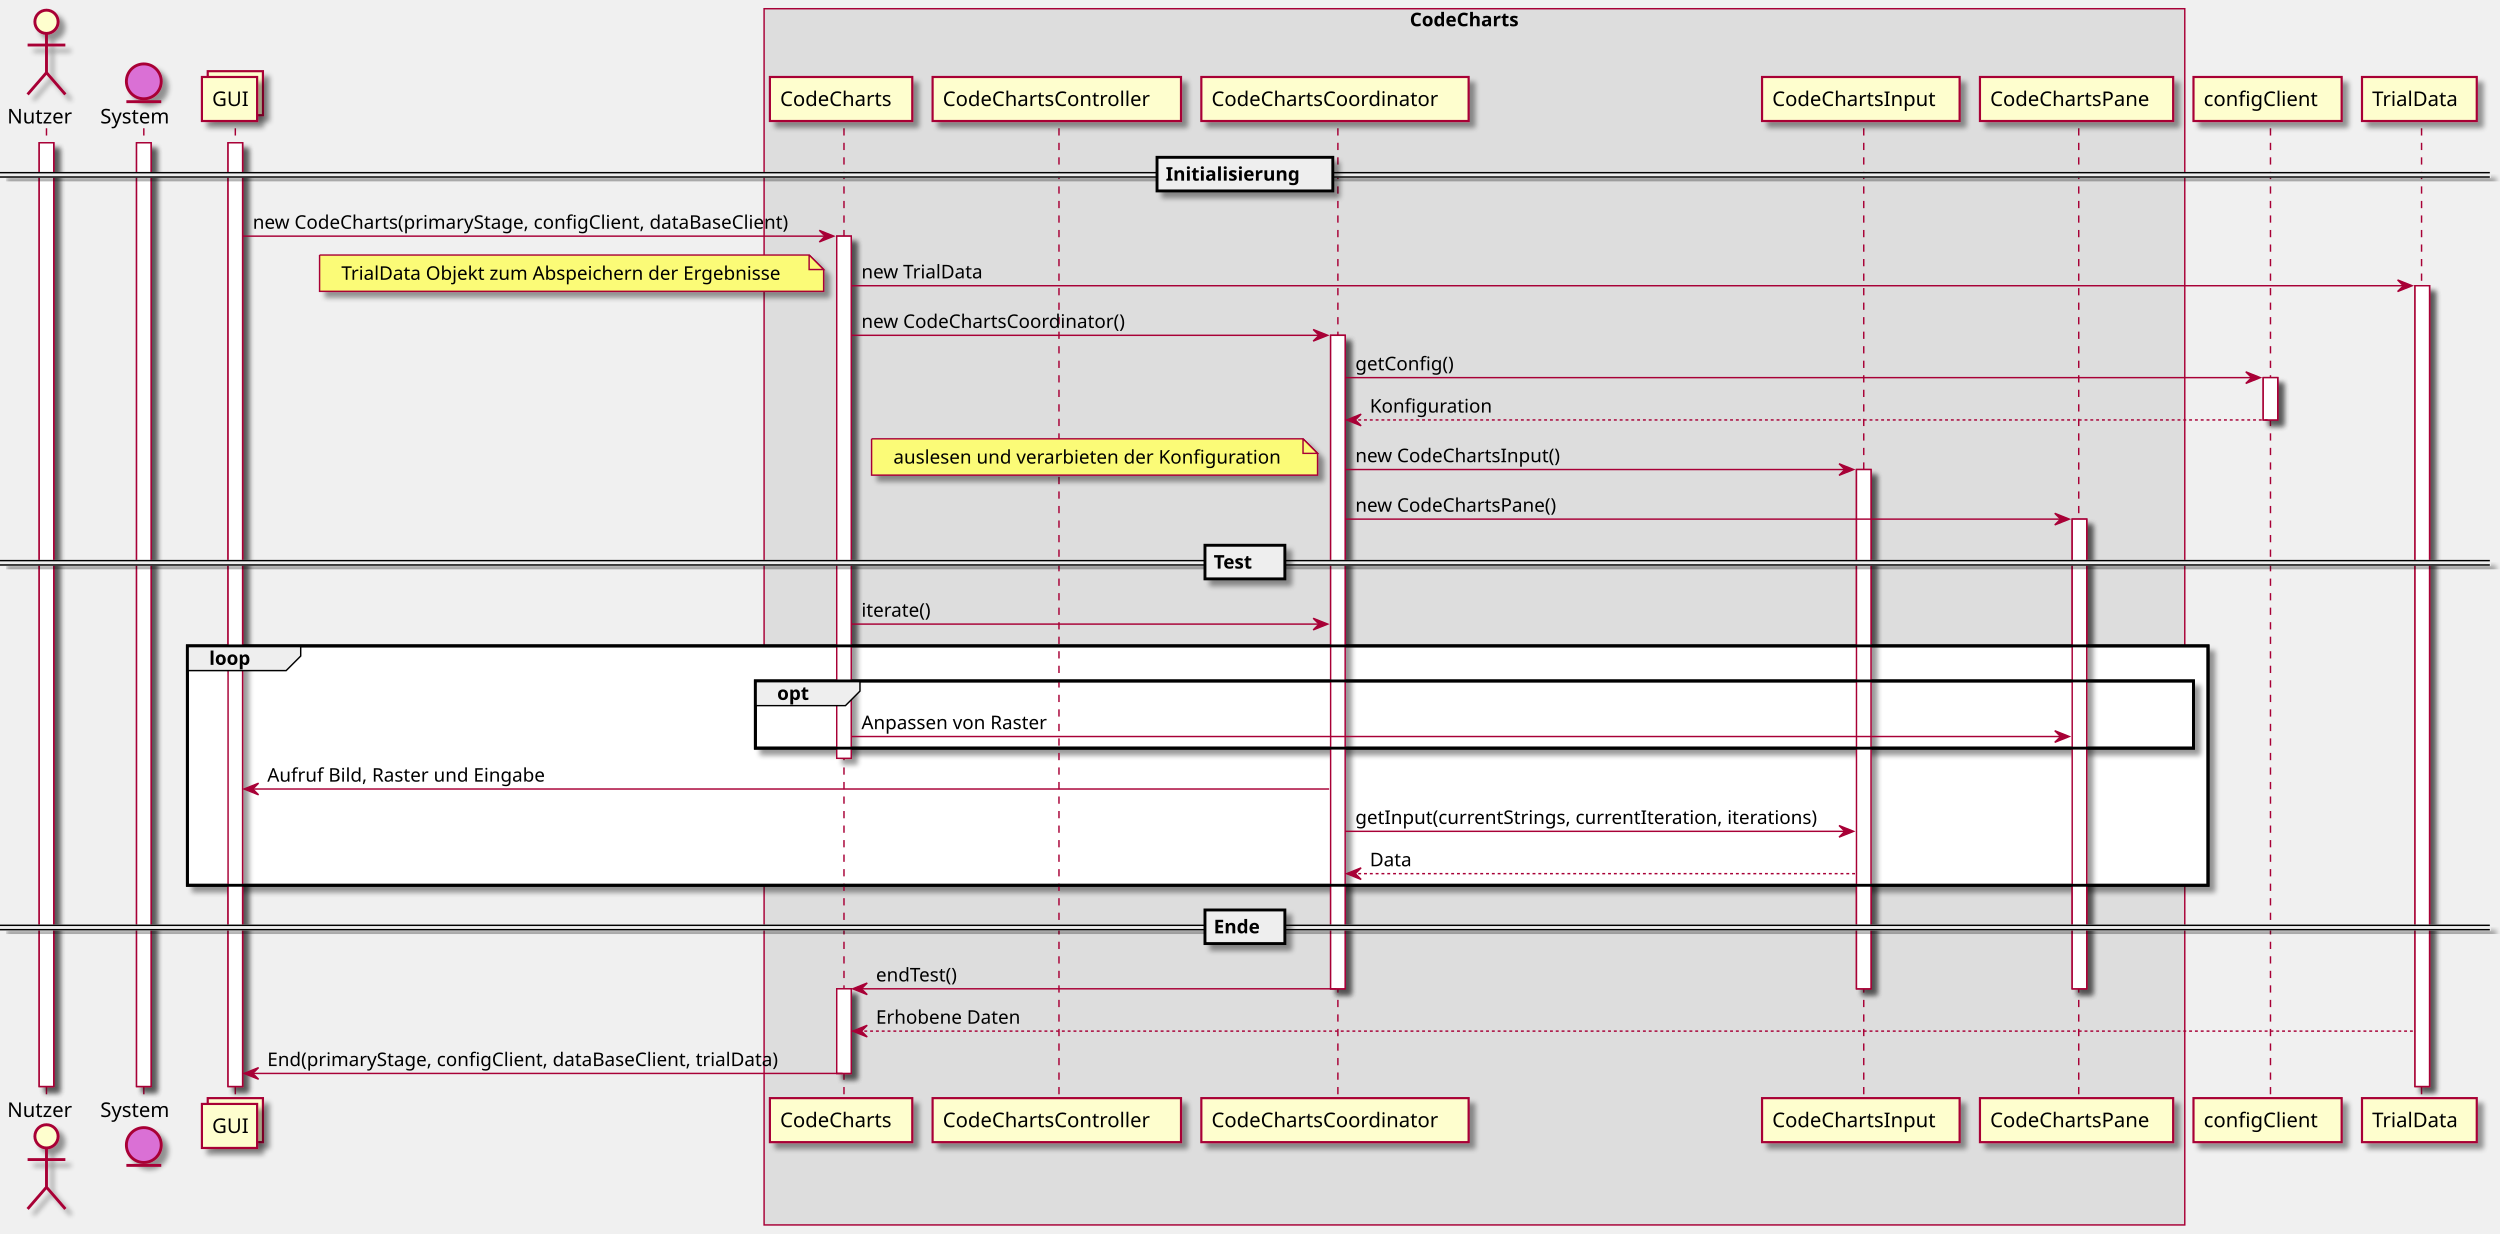
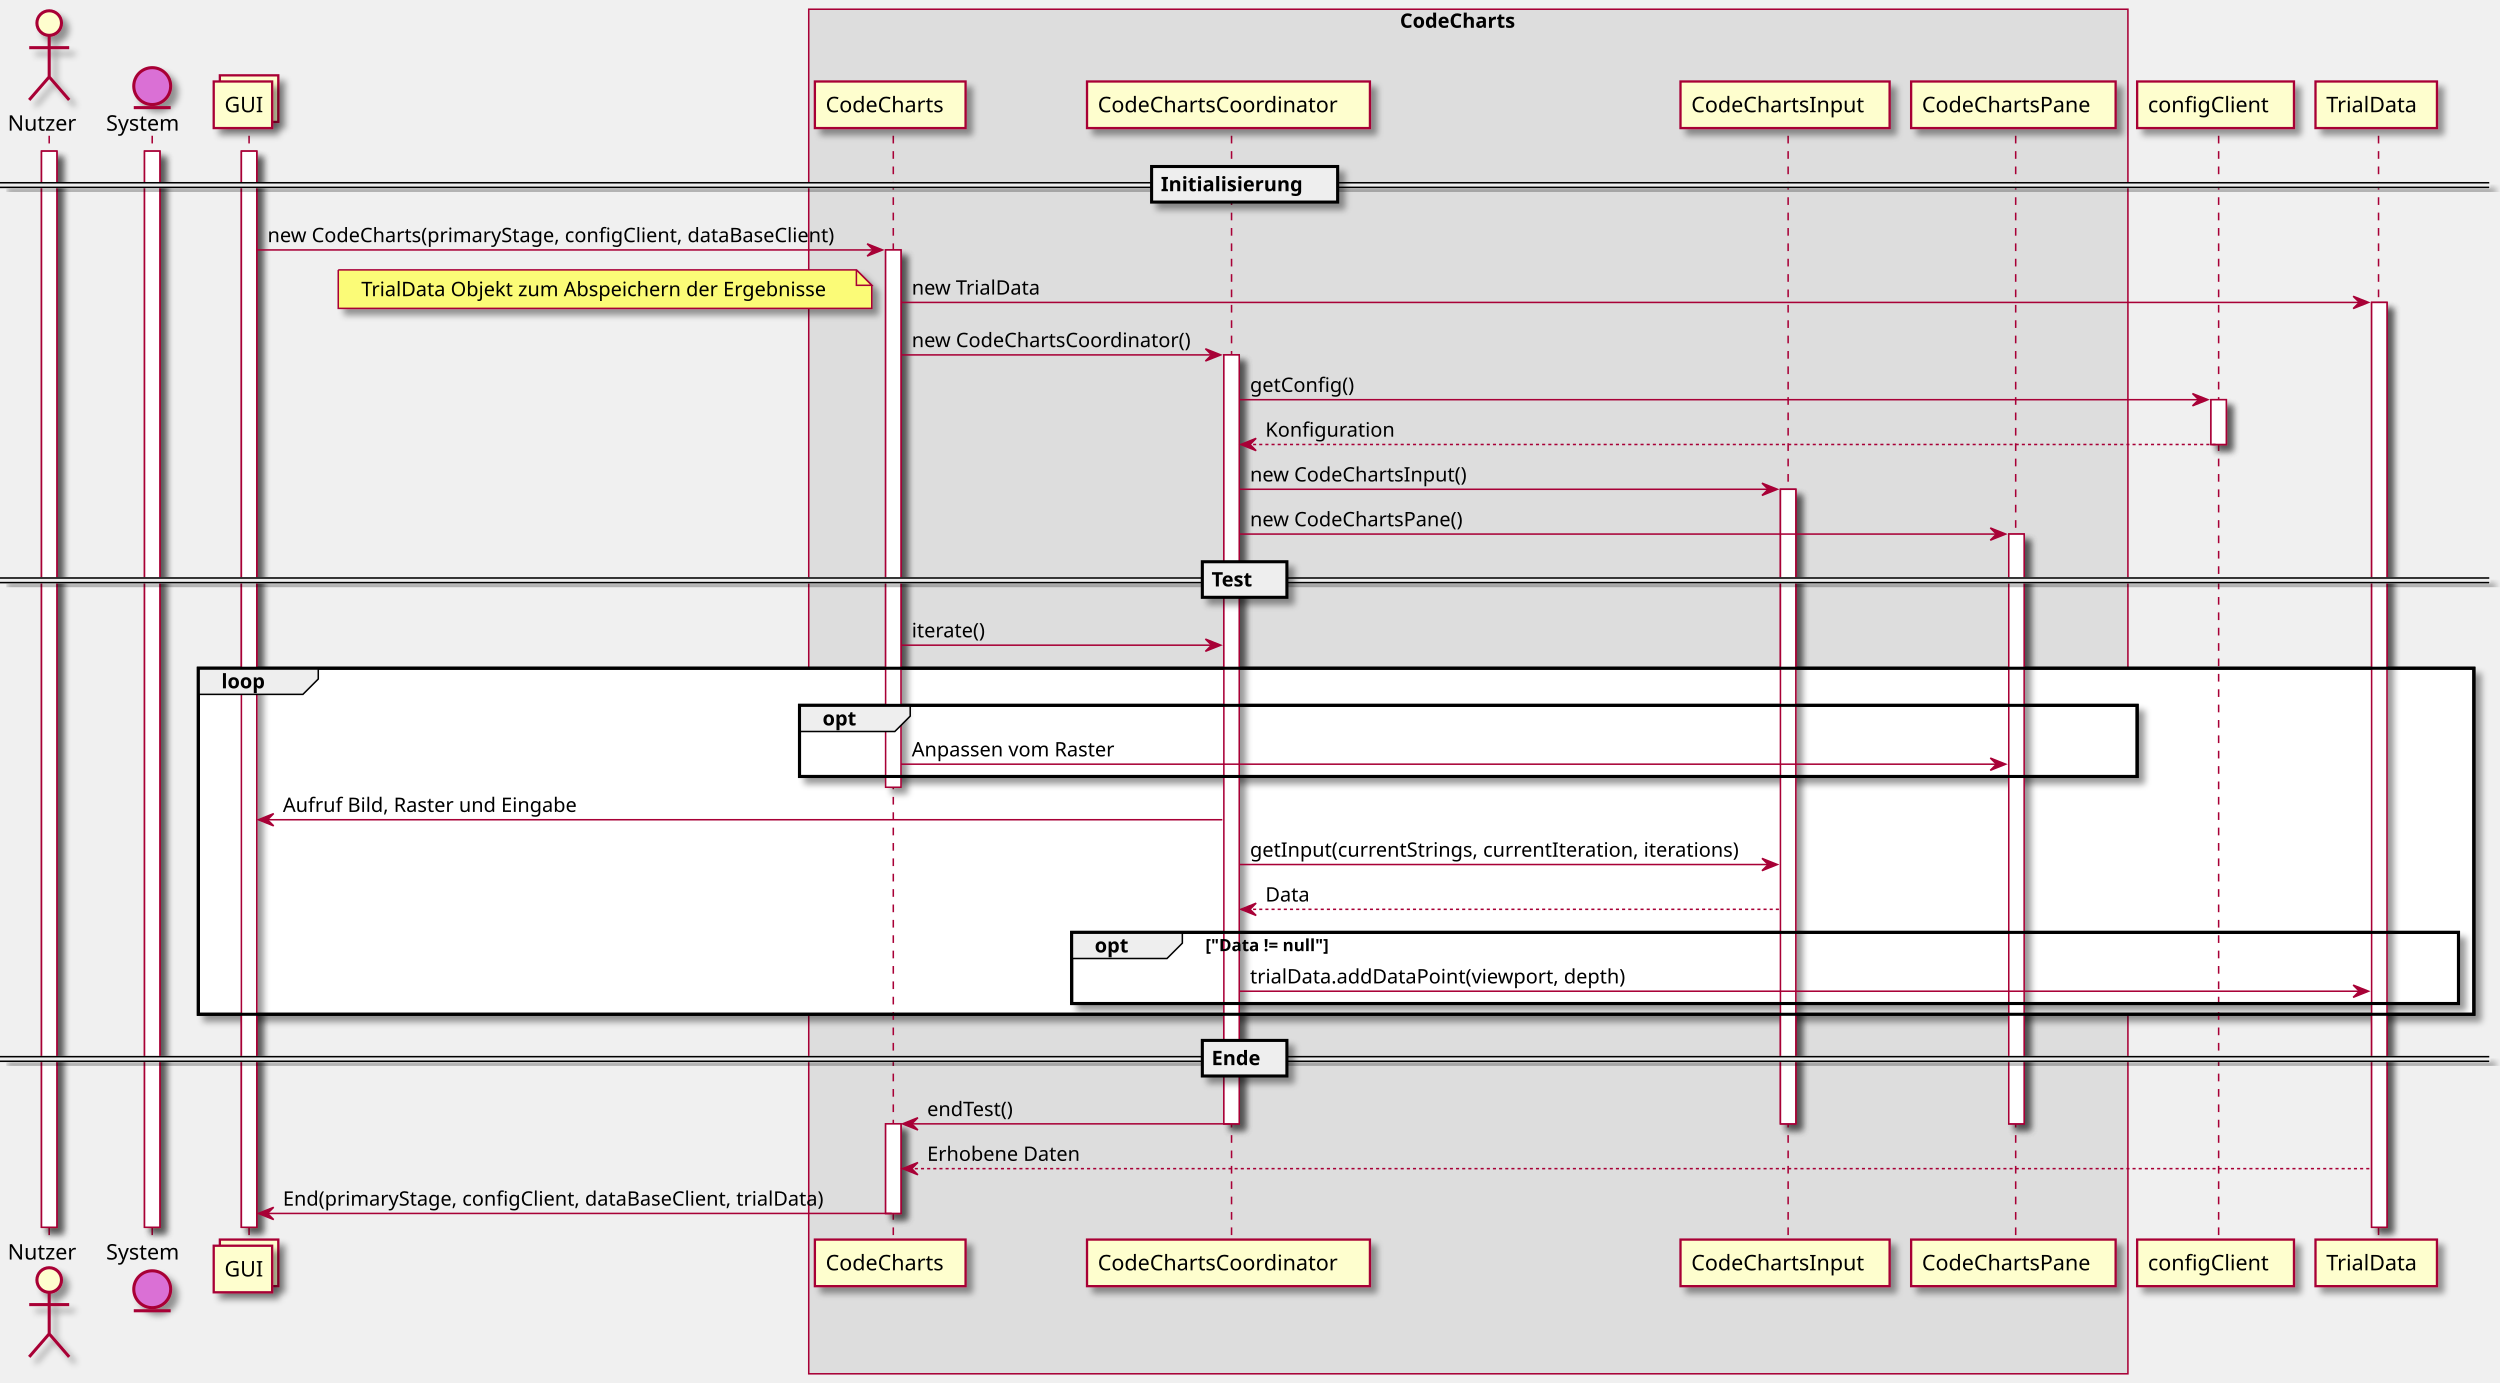
- <svg xmlns="http://www.w3.org/2000/svg" contentScriptType="application/ecmascript" contentStyleType="text/css" height="849px" preserveAspectRatio="none" style="width:1721px;height:849px;background:#FFFFFF;" version="1.1" viewBox="0 0 1721 849" width="1721px" zoomAndPan="magnify">
+ <svg xmlns="http://www.w3.org/2000/svg" contentScriptType="application/ecmascript" contentStyleType="text/css" height="899px" preserveAspectRatio="none" style="width:1626px;height:899px;background:#FFFFFF;" version="1.1" viewBox="0 0 1626 899" width="1626px" zoomAndPan="magnify">
  <defs>
-     <filter height="300%" id="fg6ybosnzffri" width="300%" x="-1" y="-1">
+     <filter height="300%" id="fojk5qav7oirv" width="300%" x="-1" y="-1">
      <feGaussianBlur result="blurOut" stdDeviation="2.0" />
      <feColorMatrix in="blurOut" result="blurOut2" type="matrix" values="0 0 0 0 0 0 0 0 0 0 0 0 0 0 0 0 0 0 .4 0" />
      <feOffset dx="4.0" dy="4.0" in="blurOut2" result="blurOut3" />
      <feBlend in="SourceGraphic" in2="blurOut3" mode="normal" />
    </filter>
  </defs>
  <g>
-     <rect fill="#DDDDDD" height="837.25" style="stroke:#A80036;stroke-width:1.0;" width="978" x="526" y="6" />
-     <text fill="#000000" font-family="sans-serif" font-size="13" font-weight="bold" lengthAdjust="spacing" textLength="89" x="970.5" y="18.067">CodeCharts</text>
-     <rect fill="#FFFFFF" filter="url(#fg6ybosnzffri)" height="649.656" style="stroke:#A80036;stroke-width:1.0;" width="10" x="27" y="98.297" />
-     <rect fill="#FFFFFF" filter="url(#fg6ybosnzffri)" height="649.656" style="stroke:#A80036;stroke-width:1.0;" width="10" x="94" y="98.297" />
-     <rect fill="#FFFFFF" filter="url(#fg6ybosnzffri)" height="649.656" style="stroke:#A80036;stroke-width:1.0;" width="10" x="157" y="98.297" />
-     <rect fill="#FFFFFF" filter="url(#fg6ybosnzffri)" height="359.461" style="stroke:#A80036;stroke-width:1.0;" width="10" x="576" y="162.562" />
-     <rect fill="#FFFFFF" filter="url(#fg6ybosnzffri)" height="58.266" style="stroke:#A80036;stroke-width:1.0;" width="10" x="576" y="680.688" />
-     <rect fill="#FFFFFF" filter="url(#fg6ybosnzffri)" height="449.859" style="stroke:#A80036;stroke-width:1.0;" width="10" x="916" y="230.828" />
-     <rect fill="#FFFFFF" filter="url(#fg6ybosnzffri)" height="357.461" style="stroke:#A80036;stroke-width:1.0;" width="10" x="1278" y="323.227" />
-     <rect fill="#FFFFFF" filter="url(#fg6ybosnzffri)" height="323.328" style="stroke:#A80036;stroke-width:1.0;" width="10" x="1426.5" y="357.359" />
-     <rect fill="#FFFFFF" filter="url(#fg6ybosnzffri)" height="29.133" style="stroke:#A80036;stroke-width:1.0;" width="10" x="1558" y="259.961" />
-     <rect fill="#FFFFFF" filter="url(#fg6ybosnzffri)" height="551.258" style="stroke:#A80036;stroke-width:1.0;" width="10" x="1662.5" y="196.695" />
-     <rect fill="#FFFFFF" filter="url(#fg6ybosnzffri)" height="164.797" style="stroke:#000000;stroke-width:2.0;" width="1391" x="129" y="444.625" />
-     <rect fill="#FFFFFF" filter="url(#fg6ybosnzffri)" height="46.266" style="stroke:#000000;stroke-width:2.0;" width="990" x="520" y="468.758" />
-     <line style="stroke:#A80036;stroke-width:1.0;stroke-dasharray:5.0,5.0;" x1="32" x2="32" y1="88.297" y2="756.953" />
-     <line style="stroke:#A80036;stroke-width:1.0;stroke-dasharray:5.0,5.0;" x1="99" x2="99" y1="88.297" y2="756.953" />
-     <line style="stroke:#A80036;stroke-width:1.0;stroke-dasharray:5.0,5.0;" x1="162" x2="162" y1="88.297" y2="756.953" />
-     <line style="stroke:#A80036;stroke-width:1.0;stroke-dasharray:5.0,5.0;" x1="581" x2="581" y1="88.297" y2="756.953" />
-     <line style="stroke:#A80036;stroke-width:1.0;stroke-dasharray:5.0,5.0;" x1="729" x2="729" y1="88.297" y2="756.953" />
-     <line style="stroke:#A80036;stroke-width:1.0;stroke-dasharray:5.0,5.0;" x1="921" x2="921" y1="88.297" y2="756.953" />
-     <line style="stroke:#A80036;stroke-width:1.0;stroke-dasharray:5.0,5.0;" x1="1283" x2="1283" y1="88.297" y2="756.953" />
-     <line style="stroke:#A80036;stroke-width:1.0;stroke-dasharray:5.0,5.0;" x1="1431" x2="1431" y1="88.297" y2="756.953" />
-     <line style="stroke:#A80036;stroke-width:1.0;stroke-dasharray:5.0,5.0;" x1="1563" x2="1563" y1="88.297" y2="756.953" />
-     <line style="stroke:#A80036;stroke-width:1.0;stroke-dasharray:5.0,5.0;" x1="1667" x2="1667" y1="88.297" y2="756.953" />
+     <rect fill="#DDDDDD" height="887.516" style="stroke:#A80036;stroke-width:1.0;" width="858" x="526" y="6" />
+     <text fill="#000000" font-family="sans-serif" font-size="13" font-weight="bold" lengthAdjust="spacing" textLength="89" x="910.5" y="18.067">CodeCharts</text>
+     <rect fill="#FFFFFF" filter="url(#fojk5qav7oirv)" height="699.922" style="stroke:#A80036;stroke-width:1.0;" width="10" x="27" y="98.297" />
+     <rect fill="#FFFFFF" filter="url(#fojk5qav7oirv)" height="699.922" style="stroke:#A80036;stroke-width:1.0;" width="10" x="94" y="98.297" />
+     <rect fill="#FFFFFF" filter="url(#fojk5qav7oirv)" height="699.922" style="stroke:#A80036;stroke-width:1.0;" width="10" x="157" y="98.297" />
+     <rect fill="#FFFFFF" filter="url(#fojk5qav7oirv)" height="349.461" style="stroke:#A80036;stroke-width:1.0;" width="10" x="576" y="162.562" />
+     <rect fill="#FFFFFF" filter="url(#fojk5qav7oirv)" height="58.266" style="stroke:#A80036;stroke-width:1.0;" width="10" x="576" y="730.953" />
+     <rect fill="#FFFFFF" filter="url(#fojk5qav7oirv)" height="500.125" style="stroke:#A80036;stroke-width:1.0;" width="10" x="796" y="230.828" />
+     <rect fill="#FFFFFF" filter="url(#fojk5qav7oirv)" height="412.727" style="stroke:#A80036;stroke-width:1.0;" width="10" x="1158" y="318.227" />
+     <rect fill="#FFFFFF" filter="url(#fojk5qav7oirv)" height="383.594" style="stroke:#A80036;stroke-width:1.0;" width="10" x="1306.5" y="347.359" />
+     <rect fill="#FFFFFF" filter="url(#fojk5qav7oirv)" height="29.133" style="stroke:#A80036;stroke-width:1.0;" width="10" x="1438" y="259.961" />
+     <rect fill="#FFFFFF" filter="url(#fojk5qav7oirv)" height="601.523" style="stroke:#A80036;stroke-width:1.0;" width="10" x="1542.5" y="196.695" />
+     <rect fill="#FFFFFF" filter="url(#fojk5qav7oirv)" height="225.062" style="stroke:#000000;stroke-width:2.0;" width="1480" x="129" y="434.625" />
+     <rect fill="#FFFFFF" filter="url(#fojk5qav7oirv)" height="46.266" style="stroke:#000000;stroke-width:2.0;" width="870" x="520" y="458.758" />
+     <rect fill="#FFFFFF" filter="url(#fojk5qav7oirv)" height="46.266" style="stroke:#000000;stroke-width:2.0;" width="902" x="697" y="606.422" />
+     <line style="stroke:#A80036;stroke-width:1.0;stroke-dasharray:5.0,5.0;" x1="32" x2="32" y1="88.297" y2="807.219" />
+     <line style="stroke:#A80036;stroke-width:1.0;stroke-dasharray:5.0,5.0;" x1="99" x2="99" y1="88.297" y2="807.219" />
+     <line style="stroke:#A80036;stroke-width:1.0;stroke-dasharray:5.0,5.0;" x1="162" x2="162" y1="88.297" y2="807.219" />
+     <line style="stroke:#A80036;stroke-width:1.0;stroke-dasharray:5.0,5.0;" x1="581" x2="581" y1="88.297" y2="807.219" />
+     <line style="stroke:#A80036;stroke-width:1.0;stroke-dasharray:5.0,5.0;" x1="801" x2="801" y1="88.297" y2="807.219" />
+     <line style="stroke:#A80036;stroke-width:1.0;stroke-dasharray:5.0,5.0;" x1="1163" x2="1163" y1="88.297" y2="807.219" />
+     <line style="stroke:#A80036;stroke-width:1.0;stroke-dasharray:5.0,5.0;" x1="1311" x2="1311" y1="88.297" y2="807.219" />
+     <line style="stroke:#A80036;stroke-width:1.0;stroke-dasharray:5.0,5.0;" x1="1443" x2="1443" y1="88.297" y2="807.219" />
+     <line style="stroke:#A80036;stroke-width:1.0;stroke-dasharray:5.0,5.0;" x1="1547" x2="1547" y1="88.297" y2="807.219" />
    <text fill="#000000" font-family="sans-serif" font-size="14" lengthAdjust="spacing" textLength="48" x="5" y="84.995">Nutzer</text>
-     <ellipse cx="32" cy="15" fill="#FEFECE" filter="url(#fg6ybosnzffri)" rx="8" ry="8" style="stroke:#A80036;stroke-width:2.0;" />
-     <path d="M32,23 L32,50 M19,31 L45,31 M32,50 L19,65 M32,50 L45,65 " fill="none" filter="url(#fg6ybosnzffri)" style="stroke:#A80036;stroke-width:2.0;" />
-     <text fill="#000000" font-family="sans-serif" font-size="14" lengthAdjust="spacing" textLength="48" x="5" y="768.948">Nutzer</text>
-     <ellipse cx="32" cy="782.25" fill="#FEFECE" filter="url(#fg6ybosnzffri)" rx="8" ry="8" style="stroke:#A80036;stroke-width:2.0;" />
-     <path d="M32,790.25 L32,817.25 M19,798.25 L45,798.25 M32,817.25 L19,832.25 M32,817.25 L45,832.25 " fill="none" filter="url(#fg6ybosnzffri)" style="stroke:#A80036;stroke-width:2.0;" />
+     <ellipse cx="32" cy="15" fill="#FEFECE" filter="url(#fojk5qav7oirv)" rx="8" ry="8" style="stroke:#A80036;stroke-width:2.0;" />
+     <path d="M32,23 L32,50 M19,31 L45,31 M32,50 L19,65 M32,50 L45,65 " fill="none" filter="url(#fojk5qav7oirv)" style="stroke:#A80036;stroke-width:2.0;" />
+     <text fill="#000000" font-family="sans-serif" font-size="14" lengthAdjust="spacing" textLength="48" x="5" y="819.214">Nutzer</text>
+     <ellipse cx="32" cy="832.516" fill="#FEFECE" filter="url(#fojk5qav7oirv)" rx="8" ry="8" style="stroke:#A80036;stroke-width:2.0;" />
+     <path d="M32,840.516 L32,867.516 M19,848.516 L45,848.516 M32,867.516 L19,882.516 M32,867.516 L45,882.516 " fill="none" filter="url(#fojk5qav7oirv)" style="stroke:#A80036;stroke-width:2.0;" />
    <text fill="#000000" font-family="sans-serif" font-size="14" lengthAdjust="spacing" textLength="54" x="69" y="84.995">System</text>
-     <ellipse cx="99" cy="56" fill="#DA70D5" filter="url(#fg6ybosnzffri)" rx="12" ry="12" style="stroke:#A80036;stroke-width:2.0;" />
+     <ellipse cx="99" cy="56" fill="#DA70D5" filter="url(#fojk5qav7oirv)" rx="12" ry="12" style="stroke:#A80036;stroke-width:2.0;" />
    <line style="stroke:#A80036;stroke-width:2.0;" x1="87" x2="111" y1="70" y2="70" />
-     <text fill="#000000" font-family="sans-serif" font-size="14" lengthAdjust="spacing" textLength="54" x="69" y="768.948">System</text>
-     <ellipse cx="99" cy="788.25" fill="#DA70D5" filter="url(#fg6ybosnzffri)" rx="12" ry="12" style="stroke:#A80036;stroke-width:2.0;" />
-     <line style="stroke:#A80036;stroke-width:2.0;" x1="87" x2="111" y1="802.25" y2="802.25" />
-     <rect fill="#FEFECE" filter="url(#fg6ybosnzffri)" height="30.297" style="stroke:#A80036;stroke-width:1.5;" width="38" x="143" y="49" />
-     <rect fill="#FEFECE" filter="url(#fg6ybosnzffri)" height="30.297" style="stroke:#A80036;stroke-width:1.5;" width="38" x="139" y="53" />
+     <text fill="#000000" font-family="sans-serif" font-size="14" lengthAdjust="spacing" textLength="54" x="69" y="819.214">System</text>
+     <ellipse cx="99" cy="838.516" fill="#DA70D5" filter="url(#fojk5qav7oirv)" rx="12" ry="12" style="stroke:#A80036;stroke-width:2.0;" />
+     <line style="stroke:#A80036;stroke-width:2.0;" x1="87" x2="111" y1="852.516" y2="852.516" />
+     <rect fill="#FEFECE" filter="url(#fojk5qav7oirv)" height="30.297" style="stroke:#A80036;stroke-width:1.5;" width="38" x="143" y="49" />
+     <rect fill="#FEFECE" filter="url(#fojk5qav7oirv)" height="30.297" style="stroke:#A80036;stroke-width:1.5;" width="38" x="139" y="53" />
    <text fill="#000000" font-family="sans-serif" font-size="14" lengthAdjust="spacing" textLength="24" x="146" y="72.995">GUI</text>
-     <rect fill="#FEFECE" filter="url(#fg6ybosnzffri)" height="30.297" style="stroke:#A80036;stroke-width:1.5;" width="38" x="143" y="755.953" />
-     <rect fill="#FEFECE" filter="url(#fg6ybosnzffri)" height="30.297" style="stroke:#A80036;stroke-width:1.5;" width="38" x="139" y="759.953" />
-     <text fill="#000000" font-family="sans-serif" font-size="14" lengthAdjust="spacing" textLength="24" x="146" y="779.948">GUI</text>
-     <rect fill="#FEFECE" filter="url(#fg6ybosnzffri)" height="30.297" style="stroke:#A80036;stroke-width:1.5;" width="98" x="530" y="53" />
+     <rect fill="#FEFECE" filter="url(#fojk5qav7oirv)" height="30.297" style="stroke:#A80036;stroke-width:1.5;" width="38" x="143" y="806.219" />
+     <rect fill="#FEFECE" filter="url(#fojk5qav7oirv)" height="30.297" style="stroke:#A80036;stroke-width:1.5;" width="38" x="139" y="810.219" />
+     <text fill="#000000" font-family="sans-serif" font-size="14" lengthAdjust="spacing" textLength="24" x="146" y="830.214">GUI</text>
+     <rect fill="#FEFECE" filter="url(#fojk5qav7oirv)" height="30.297" style="stroke:#A80036;stroke-width:1.5;" width="98" x="530" y="53" />
    <text fill="#000000" font-family="sans-serif" font-size="14" lengthAdjust="spacing" textLength="84" x="537" y="72.995">CodeCharts</text>
-     <rect fill="#FEFECE" filter="url(#fg6ybosnzffri)" height="30.297" style="stroke:#A80036;stroke-width:1.5;" width="98" x="530" y="755.953" />
-     <text fill="#000000" font-family="sans-serif" font-size="14" lengthAdjust="spacing" textLength="84" x="537" y="775.948">CodeCharts</text>
-     <rect fill="#FEFECE" filter="url(#fg6ybosnzffri)" height="30.297" style="stroke:#A80036;stroke-width:1.5;" width="171" x="642" y="53" />
-     <text fill="#000000" font-family="sans-serif" font-size="14" lengthAdjust="spacing" textLength="157" x="649" y="72.995">CodeChartsController</text>
-     <rect fill="#FEFECE" filter="url(#fg6ybosnzffri)" height="30.297" style="stroke:#A80036;stroke-width:1.5;" width="171" x="642" y="755.953" />
-     <text fill="#000000" font-family="sans-serif" font-size="14" lengthAdjust="spacing" textLength="157" x="649" y="775.948">CodeChartsController</text>
-     <rect fill="#FEFECE" filter="url(#fg6ybosnzffri)" height="30.297" style="stroke:#A80036;stroke-width:1.5;" width="184" x="827" y="53" />
-     <text fill="#000000" font-family="sans-serif" font-size="14" lengthAdjust="spacing" textLength="170" x="834" y="72.995">CodeChartsCoordinator</text>
-     <rect fill="#FEFECE" filter="url(#fg6ybosnzffri)" height="30.297" style="stroke:#A80036;stroke-width:1.5;" width="184" x="827" y="755.953" />
-     <text fill="#000000" font-family="sans-serif" font-size="14" lengthAdjust="spacing" textLength="170" x="834" y="775.948">CodeChartsCoordinator</text>
-     <rect fill="#FEFECE" filter="url(#fg6ybosnzffri)" height="30.297" style="stroke:#A80036;stroke-width:1.5;" width="136" x="1213" y="53" />
-     <text fill="#000000" font-family="sans-serif" font-size="14" lengthAdjust="spacing" textLength="122" x="1220" y="72.995">CodeChartsInput</text>
-     <rect fill="#FEFECE" filter="url(#fg6ybosnzffri)" height="30.297" style="stroke:#A80036;stroke-width:1.5;" width="136" x="1213" y="755.953" />
-     <text fill="#000000" font-family="sans-serif" font-size="14" lengthAdjust="spacing" textLength="122" x="1220" y="775.948">CodeChartsInput</text>
-     <rect fill="#FEFECE" filter="url(#fg6ybosnzffri)" height="30.297" style="stroke:#A80036;stroke-width:1.5;" width="133" x="1363" y="53" />
-     <text fill="#000000" font-family="sans-serif" font-size="14" lengthAdjust="spacing" textLength="119" x="1370" y="72.995">CodeChartsPane</text>
-     <rect fill="#FEFECE" filter="url(#fg6ybosnzffri)" height="30.297" style="stroke:#A80036;stroke-width:1.5;" width="133" x="1363" y="755.953" />
-     <text fill="#000000" font-family="sans-serif" font-size="14" lengthAdjust="spacing" textLength="119" x="1370" y="775.948">CodeChartsPane</text>
-     <rect fill="#FEFECE" filter="url(#fg6ybosnzffri)" height="30.297" style="stroke:#A80036;stroke-width:1.5;" width="102" x="1510" y="53" />
-     <text fill="#000000" font-family="sans-serif" font-size="14" lengthAdjust="spacing" textLength="88" x="1517" y="72.995">configClient</text>
-     <rect fill="#FEFECE" filter="url(#fg6ybosnzffri)" height="30.297" style="stroke:#A80036;stroke-width:1.5;" width="102" x="1510" y="755.953" />
-     <text fill="#000000" font-family="sans-serif" font-size="14" lengthAdjust="spacing" textLength="88" x="1517" y="775.948">configClient</text>
-     <rect fill="#FEFECE" filter="url(#fg6ybosnzffri)" height="30.297" style="stroke:#A80036;stroke-width:1.5;" width="79" x="1626" y="53" />
-     <text fill="#000000" font-family="sans-serif" font-size="14" lengthAdjust="spacing" textLength="65" x="1633" y="72.995">TrialData</text>
-     <rect fill="#FEFECE" filter="url(#fg6ybosnzffri)" height="30.297" style="stroke:#A80036;stroke-width:1.5;" width="79" x="1626" y="755.953" />
-     <text fill="#000000" font-family="sans-serif" font-size="14" lengthAdjust="spacing" textLength="65" x="1633" y="775.948">TrialData</text>
-     <rect fill="#FFFFFF" filter="url(#fg6ybosnzffri)" height="649.656" style="stroke:#A80036;stroke-width:1.0;" width="10" x="27" y="98.297" />
-     <rect fill="#FFFFFF" filter="url(#fg6ybosnzffri)" height="649.656" style="stroke:#A80036;stroke-width:1.0;" width="10" x="94" y="98.297" />
-     <rect fill="#FFFFFF" filter="url(#fg6ybosnzffri)" height="649.656" style="stroke:#A80036;stroke-width:1.0;" width="10" x="157" y="98.297" />
-     <rect fill="#FFFFFF" filter="url(#fg6ybosnzffri)" height="359.461" style="stroke:#A80036;stroke-width:1.0;" width="10" x="576" y="162.562" />
-     <rect fill="#FFFFFF" filter="url(#fg6ybosnzffri)" height="58.266" style="stroke:#A80036;stroke-width:1.0;" width="10" x="576" y="680.688" />
-     <rect fill="#FFFFFF" filter="url(#fg6ybosnzffri)" height="449.859" style="stroke:#A80036;stroke-width:1.0;" width="10" x="916" y="230.828" />
-     <rect fill="#FFFFFF" filter="url(#fg6ybosnzffri)" height="357.461" style="stroke:#A80036;stroke-width:1.0;" width="10" x="1278" y="323.227" />
-     <rect fill="#FFFFFF" filter="url(#fg6ybosnzffri)" height="323.328" style="stroke:#A80036;stroke-width:1.0;" width="10" x="1426.5" y="357.359" />
-     <rect fill="#FFFFFF" filter="url(#fg6ybosnzffri)" height="29.133" style="stroke:#A80036;stroke-width:1.0;" width="10" x="1558" y="259.961" />
-     <rect fill="#FFFFFF" filter="url(#fg6ybosnzffri)" height="551.258" style="stroke:#A80036;stroke-width:1.0;" width="10" x="1662.5" y="196.695" />
-     <rect fill="#EEEEEE" filter="url(#fg6ybosnzffri)" height="3" style="stroke:#EEEEEE;stroke-width:1.0;" width="1714" x="0" y="118.863" />
-     <line style="stroke:#000000;stroke-width:1.0;" x1="0" x2="1714" y1="118.863" y2="118.863" />
-     <line style="stroke:#000000;stroke-width:1.0;" x1="0" x2="1714" y1="121.863" y2="121.863" />
-     <rect fill="#EEEEEE" filter="url(#fg6ybosnzffri)" height="23.133" style="stroke:#000000;stroke-width:2.0;" width="121" x="796.5" y="108.297" />
-     <text fill="#000000" font-family="sans-serif" font-size="13" font-weight="bold" lengthAdjust="spacing" textLength="102" x="802.5" y="124.364">Initialisierung</text>
+     <rect fill="#FEFECE" filter="url(#fojk5qav7oirv)" height="30.297" style="stroke:#A80036;stroke-width:1.5;" width="98" x="530" y="806.219" />
+     <text fill="#000000" font-family="sans-serif" font-size="14" lengthAdjust="spacing" textLength="84" x="537" y="826.214">CodeCharts</text>
+     <rect fill="#FEFECE" filter="url(#fojk5qav7oirv)" height="30.297" style="stroke:#A80036;stroke-width:1.5;" width="184" x="707" y="53" />
+     <text fill="#000000" font-family="sans-serif" font-size="14" lengthAdjust="spacing" textLength="170" x="714" y="72.995">CodeChartsCoordinator</text>
+     <rect fill="#FEFECE" filter="url(#fojk5qav7oirv)" height="30.297" style="stroke:#A80036;stroke-width:1.5;" width="184" x="707" y="806.219" />
+     <text fill="#000000" font-family="sans-serif" font-size="14" lengthAdjust="spacing" textLength="170" x="714" y="826.214">CodeChartsCoordinator</text>
+     <rect fill="#FEFECE" filter="url(#fojk5qav7oirv)" height="30.297" style="stroke:#A80036;stroke-width:1.5;" width="136" x="1093" y="53" />
+     <text fill="#000000" font-family="sans-serif" font-size="14" lengthAdjust="spacing" textLength="122" x="1100" y="72.995">CodeChartsInput</text>
+     <rect fill="#FEFECE" filter="url(#fojk5qav7oirv)" height="30.297" style="stroke:#A80036;stroke-width:1.5;" width="136" x="1093" y="806.219" />
+     <text fill="#000000" font-family="sans-serif" font-size="14" lengthAdjust="spacing" textLength="122" x="1100" y="826.214">CodeChartsInput</text>
+     <rect fill="#FEFECE" filter="url(#fojk5qav7oirv)" height="30.297" style="stroke:#A80036;stroke-width:1.5;" width="133" x="1243" y="53" />
+     <text fill="#000000" font-family="sans-serif" font-size="14" lengthAdjust="spacing" textLength="119" x="1250" y="72.995">CodeChartsPane</text>
+     <rect fill="#FEFECE" filter="url(#fojk5qav7oirv)" height="30.297" style="stroke:#A80036;stroke-width:1.5;" width="133" x="1243" y="806.219" />
+     <text fill="#000000" font-family="sans-serif" font-size="14" lengthAdjust="spacing" textLength="119" x="1250" y="826.214">CodeChartsPane</text>
+     <rect fill="#FEFECE" filter="url(#fojk5qav7oirv)" height="30.297" style="stroke:#A80036;stroke-width:1.5;" width="102" x="1390" y="53" />
+     <text fill="#000000" font-family="sans-serif" font-size="14" lengthAdjust="spacing" textLength="88" x="1397" y="72.995">configClient</text>
+     <rect fill="#FEFECE" filter="url(#fojk5qav7oirv)" height="30.297" style="stroke:#A80036;stroke-width:1.5;" width="102" x="1390" y="806.219" />
+     <text fill="#000000" font-family="sans-serif" font-size="14" lengthAdjust="spacing" textLength="88" x="1397" y="826.214">configClient</text>
+     <rect fill="#FEFECE" filter="url(#fojk5qav7oirv)" height="30.297" style="stroke:#A80036;stroke-width:1.5;" width="79" x="1506" y="53" />
+     <text fill="#000000" font-family="sans-serif" font-size="14" lengthAdjust="spacing" textLength="65" x="1513" y="72.995">TrialData</text>
+     <rect fill="#FEFECE" filter="url(#fojk5qav7oirv)" height="30.297" style="stroke:#A80036;stroke-width:1.5;" width="79" x="1506" y="806.219" />
+     <text fill="#000000" font-family="sans-serif" font-size="14" lengthAdjust="spacing" textLength="65" x="1513" y="826.214">TrialData</text>
+     <rect fill="#FFFFFF" filter="url(#fojk5qav7oirv)" height="699.922" style="stroke:#A80036;stroke-width:1.0;" width="10" x="27" y="98.297" />
+     <rect fill="#FFFFFF" filter="url(#fojk5qav7oirv)" height="699.922" style="stroke:#A80036;stroke-width:1.0;" width="10" x="94" y="98.297" />
+     <rect fill="#FFFFFF" filter="url(#fojk5qav7oirv)" height="699.922" style="stroke:#A80036;stroke-width:1.0;" width="10" x="157" y="98.297" />
+     <rect fill="#FFFFFF" filter="url(#fojk5qav7oirv)" height="349.461" style="stroke:#A80036;stroke-width:1.0;" width="10" x="576" y="162.562" />
+     <rect fill="#FFFFFF" filter="url(#fojk5qav7oirv)" height="58.266" style="stroke:#A80036;stroke-width:1.0;" width="10" x="576" y="730.953" />
+     <rect fill="#FFFFFF" filter="url(#fojk5qav7oirv)" height="500.125" style="stroke:#A80036;stroke-width:1.0;" width="10" x="796" y="230.828" />
+     <rect fill="#FFFFFF" filter="url(#fojk5qav7oirv)" height="412.727" style="stroke:#A80036;stroke-width:1.0;" width="10" x="1158" y="318.227" />
+     <rect fill="#FFFFFF" filter="url(#fojk5qav7oirv)" height="383.594" style="stroke:#A80036;stroke-width:1.0;" width="10" x="1306.5" y="347.359" />
+     <rect fill="#FFFFFF" filter="url(#fojk5qav7oirv)" height="29.133" style="stroke:#A80036;stroke-width:1.0;" width="10" x="1438" y="259.961" />
+     <rect fill="#FFFFFF" filter="url(#fojk5qav7oirv)" height="601.523" style="stroke:#A80036;stroke-width:1.0;" width="10" x="1542.5" y="196.695" />
+     <rect fill="#EEEEEE" filter="url(#fojk5qav7oirv)" height="3" style="stroke:#EEEEEE;stroke-width:1.0;" width="1619" x="0" y="118.863" />
+     <line style="stroke:#000000;stroke-width:1.0;" x1="0" x2="1619" y1="118.863" y2="118.863" />
+     <line style="stroke:#000000;stroke-width:1.0;" x1="0" x2="1619" y1="121.863" y2="121.863" />
+     <rect fill="#EEEEEE" filter="url(#fojk5qav7oirv)" height="23.133" style="stroke:#000000;stroke-width:2.0;" width="121" x="749" y="108.297" />
+     <text fill="#000000" font-family="sans-serif" font-size="13" font-weight="bold" lengthAdjust="spacing" textLength="102" x="755" y="124.364">Initialisierung</text>
    <polygon fill="#A80036" points="564,158.562,574,162.562,564,166.562,568,162.562" style="stroke:#A80036;stroke-width:1.0;" />
    <line style="stroke:#A80036;stroke-width:1.0;" x1="167" x2="570" y1="162.562" y2="162.562" />
    <text fill="#000000" font-family="sans-serif" font-size="13" lengthAdjust="spacing" textLength="390" x="174" y="157.497">new CodeCharts(primaryStage, configClient, dataBaseClient)</text>
-     <polygon fill="#A80036" points="1650.5,192.695,1660.5,196.695,1650.5,200.695,1654.5,196.695" style="stroke:#A80036;stroke-width:1.0;" />
-     <line style="stroke:#A80036;stroke-width:1.0;" x1="586" x2="1656.5" y1="196.695" y2="196.695" />
+     <polygon fill="#A80036" points="1530.5,192.695,1540.5,196.695,1530.5,200.695,1534.5,196.695" style="stroke:#A80036;stroke-width:1.0;" />
+     <line style="stroke:#A80036;stroke-width:1.0;" x1="586" x2="1536.5" y1="196.695" y2="196.695" />
    <text fill="#000000" font-family="sans-serif" font-size="13" lengthAdjust="spacing" textLength="89" x="593" y="191.629">new TrialData</text>
-     <path d="M220,175.562 L220,200.562 L567,200.562 L567,185.562 L557,175.562 L220,175.562 " fill="#FBFB77" filter="url(#fg6ybosnzffri)" style="stroke:#A80036;stroke-width:1.0;" />
+     <path d="M220,175.562 L220,200.562 L567,200.562 L567,185.562 L557,175.562 L220,175.562 " fill="#FBFB77" filter="url(#fojk5qav7oirv)" style="stroke:#A80036;stroke-width:1.0;" />
    <path d="M557,175.562 L557,185.562 L567,185.562 L557,175.562 " fill="#FBFB77" style="stroke:#A80036;stroke-width:1.0;" />
    <text fill="#000000" font-family="sans-serif" font-size="13" lengthAdjust="spacing" textLength="317" x="235" y="192.629">TrialData Objekt zum Abspeichern der Ergebnisse</text>
-     <polygon fill="#A80036" points="904,226.828,914,230.828,904,234.828,908,230.828" style="stroke:#A80036;stroke-width:1.0;" />
-     <line style="stroke:#A80036;stroke-width:1.0;" x1="586" x2="910" y1="230.828" y2="230.828" />
+     <polygon fill="#A80036" points="784,226.828,794,230.828,784,234.828,788,230.828" style="stroke:#A80036;stroke-width:1.0;" />
+     <line style="stroke:#A80036;stroke-width:1.0;" x1="586" x2="790" y1="230.828" y2="230.828" />
    <text fill="#000000" font-family="sans-serif" font-size="13" lengthAdjust="spacing" textLength="191" x="593" y="225.762">new CodeChartsCoordinator()</text>
-     <polygon fill="#A80036" points="1546,255.961,1556,259.961,1546,263.961,1550,259.961" style="stroke:#A80036;stroke-width:1.0;" />
-     <line style="stroke:#A80036;stroke-width:1.0;" x1="926" x2="1552" y1="259.961" y2="259.961" />
-     <text fill="#000000" font-family="sans-serif" font-size="13" lengthAdjust="spacing" textLength="72" x="933" y="254.895">getConfig()</text>
-     <polygon fill="#A80036" points="937,285.094,927,289.094,937,293.094,933,289.094" style="stroke:#A80036;stroke-width:1.0;" />
-     <line style="stroke:#A80036;stroke-width:1.0;stroke-dasharray:2.0,2.0;" x1="931" x2="1562" y1="289.094" y2="289.094" />
-     <text fill="#000000" font-family="sans-serif" font-size="13" lengthAdjust="spacing" textLength="85" x="943" y="284.028">Konfiguration</text>
-     <polygon fill="#A80036" points="1266,319.227,1276,323.227,1266,327.227,1270,323.227" style="stroke:#A80036;stroke-width:1.0;" />
-     <line style="stroke:#A80036;stroke-width:1.0;" x1="926" x2="1272" y1="323.227" y2="323.227" />
-     <text fill="#000000" font-family="sans-serif" font-size="13" lengthAdjust="spacing" textLength="148" x="933" y="318.161">new CodeChartsInput()</text>
-     <path d="M600,302.094 L600,327.094 L907,327.094 L907,312.094 L897,302.094 L600,302.094 " fill="#FBFB77" filter="url(#fg6ybosnzffri)" style="stroke:#A80036;stroke-width:1.0;" />
-     <path d="M897,302.094 L897,312.094 L907,312.094 L897,302.094 " fill="#FBFB77" style="stroke:#A80036;stroke-width:1.0;" />
-     <text fill="#000000" font-family="sans-serif" font-size="13" lengthAdjust="spacing" textLength="277" x="615" y="319.161">auslesen und verarbieten der Konfiguration</text>
-     <polygon fill="#A80036" points="1414.5,353.359,1424.5,357.359,1414.5,361.359,1418.5,357.359" style="stroke:#A80036;stroke-width:1.0;" />
-     <line style="stroke:#A80036;stroke-width:1.0;" x1="926" x2="1420.5" y1="357.359" y2="357.359" />
-     <text fill="#000000" font-family="sans-serif" font-size="13" lengthAdjust="spacing" textLength="148" x="933" y="352.293">new CodeChartsPane()</text>
-     <rect fill="#EEEEEE" filter="url(#fg6ybosnzffri)" height="3" style="stroke:#EEEEEE;stroke-width:1.0;" width="1714" x="0" y="385.926" />
-     <line style="stroke:#000000;stroke-width:1.0;" x1="0" x2="1714" y1="385.926" y2="385.926" />
-     <line style="stroke:#000000;stroke-width:1.0;" x1="0" x2="1714" y1="388.926" y2="388.926" />
-     <rect fill="#EEEEEE" filter="url(#fg6ybosnzffri)" height="23.133" style="stroke:#000000;stroke-width:2.0;" width="55" x="829.5" y="375.359" />
-     <text fill="#000000" font-family="sans-serif" font-size="13" font-weight="bold" lengthAdjust="spacing" textLength="36" x="835.5" y="391.426">Test</text>
-     <polygon fill="#A80036" points="904,425.625,914,429.625,904,433.625,908,429.625" style="stroke:#A80036;stroke-width:1.0;" />
-     <line style="stroke:#A80036;stroke-width:1.0;" x1="586" x2="910" y1="429.625" y2="429.625" />
-     <text fill="#000000" font-family="sans-serif" font-size="13" lengthAdjust="spacing" textLength="52" x="593" y="424.559">iterate()</text>
-     <path d="M129,444.625 L207,444.625 L207,451.625 L197,461.625 L129,461.625 L129,444.625 " fill="#EEEEEE" style="stroke:#000000;stroke-width:1.0;" />
-     <rect fill="none" height="164.797" style="stroke:#000000;stroke-width:2.0;" width="1391" x="129" y="444.625" />
-     <text fill="#000000" font-family="sans-serif" font-size="13" font-weight="bold" lengthAdjust="spacing" textLength="33" x="144" y="457.692">loop</text>
-     <path d="M520,468.758 L592,468.758 L592,475.758 L582,485.758 L520,485.758 L520,468.758 " fill="#EEEEEE" style="stroke:#000000;stroke-width:1.0;" />
-     <rect fill="none" height="46.266" style="stroke:#000000;stroke-width:2.0;" width="990" x="520" y="468.758" />
-     <text fill="#000000" font-family="sans-serif" font-size="13" font-weight="bold" lengthAdjust="spacing" textLength="27" x="535" y="481.825">opt</text>
-     <polygon fill="#A80036" points="1414.5,503.023,1424.5,507.023,1414.5,511.023,1418.5,507.023" style="stroke:#A80036;stroke-width:1.0;" />
-     <line style="stroke:#A80036;stroke-width:1.0;" x1="586" x2="1420.5" y1="507.023" y2="507.023" />
-     <text fill="#000000" font-family="sans-serif" font-size="13" lengthAdjust="spacing" textLength="137" x="593" y="501.957">Anpassen von Raster</text>
-     <polygon fill="#A80036" points="178,539.156,168,543.156,178,547.156,174,543.156" style="stroke:#A80036;stroke-width:1.0;" />
-     <line style="stroke:#A80036;stroke-width:1.0;" x1="172" x2="915" y1="543.156" y2="543.156" />
-     <text fill="#000000" font-family="sans-serif" font-size="13" lengthAdjust="spacing" textLength="199" x="184" y="538.09">Aufruf Bild, Raster und Eingabe</text>
-     <polygon fill="#A80036" points="1266,568.289,1276,572.289,1266,576.289,1270,572.289" style="stroke:#A80036;stroke-width:1.0;" />
-     <line style="stroke:#A80036;stroke-width:1.0;" x1="926" x2="1272" y1="572.289" y2="572.289" />
-     <text fill="#000000" font-family="sans-serif" font-size="13" lengthAdjust="spacing" textLength="328" x="933" y="567.223">getInput(currentStrings, currentIteration, iterations)</text>
-     <polygon fill="#A80036" points="937,597.422,927,601.422,937,605.422,933,601.422" style="stroke:#A80036;stroke-width:1.0;" />
-     <line style="stroke:#A80036;stroke-width:1.0;stroke-dasharray:2.0,2.0;" x1="931" x2="1277" y1="601.422" y2="601.422" />
-     <text fill="#000000" font-family="sans-serif" font-size="13" lengthAdjust="spacing" textLength="31" x="943" y="596.356">Data</text>
-     <rect fill="#EEEEEE" filter="url(#fg6ybosnzffri)" height="3" style="stroke:#EEEEEE;stroke-width:1.0;" width="1714" x="0" y="636.988" />
-     <line style="stroke:#000000;stroke-width:1.0;" x1="0" x2="1714" y1="636.988" y2="636.988" />
-     <line style="stroke:#000000;stroke-width:1.0;" x1="0" x2="1714" y1="639.988" y2="639.988" />
-     <rect fill="#EEEEEE" filter="url(#fg6ybosnzffri)" height="23.133" style="stroke:#000000;stroke-width:2.0;" width="55" x="829.5" y="626.422" />
-     <text fill="#000000" font-family="sans-serif" font-size="13" font-weight="bold" lengthAdjust="spacing" textLength="36" x="835.5" y="642.489">Ende</text>
-     <polygon fill="#A80036" points="597,676.688,587,680.688,597,684.688,593,680.688" style="stroke:#A80036;stroke-width:1.0;" />
-     <line style="stroke:#A80036;stroke-width:1.0;" x1="591" x2="920" y1="680.688" y2="680.688" />
-     <text fill="#000000" font-family="sans-serif" font-size="13" lengthAdjust="spacing" textLength="62" x="603" y="675.622">endTest()</text>
-     <polygon fill="#A80036" points="597,705.82,587,709.82,597,713.82,593,709.82" style="stroke:#A80036;stroke-width:1.0;" />
-     <line style="stroke:#A80036;stroke-width:1.0;stroke-dasharray:2.0,2.0;" x1="591" x2="1661.5" y1="709.82" y2="709.82" />
-     <text fill="#000000" font-family="sans-serif" font-size="13" lengthAdjust="spacing" textLength="104" x="603" y="704.754">Erhobene Daten</text>
-     <polygon fill="#A80036" points="178,734.953,168,738.953,178,742.953,174,738.953" style="stroke:#A80036;stroke-width:1.0;" />
-     <line style="stroke:#A80036;stroke-width:1.0;" x1="172" x2="580" y1="738.953" y2="738.953" />
-     <text fill="#000000" font-family="sans-serif" font-size="13" lengthAdjust="spacing" textLength="371" x="184" y="733.887">End(primaryStage, configClient, dataBaseClient, trialData)</text>
+     <polygon fill="#A80036" points="1426,255.961,1436,259.961,1426,263.961,1430,259.961" style="stroke:#A80036;stroke-width:1.0;" />
+     <line style="stroke:#A80036;stroke-width:1.0;" x1="806" x2="1432" y1="259.961" y2="259.961" />
+     <text fill="#000000" font-family="sans-serif" font-size="13" lengthAdjust="spacing" textLength="72" x="813" y="254.895">getConfig()</text>
+     <polygon fill="#A80036" points="817,285.094,807,289.094,817,293.094,813,289.094" style="stroke:#A80036;stroke-width:1.0;" />
+     <line style="stroke:#A80036;stroke-width:1.0;stroke-dasharray:2.0,2.0;" x1="811" x2="1442" y1="289.094" y2="289.094" />
+     <text fill="#000000" font-family="sans-serif" font-size="13" lengthAdjust="spacing" textLength="85" x="823" y="284.028">Konfiguration</text>
+     <polygon fill="#A80036" points="1146,314.227,1156,318.227,1146,322.227,1150,318.227" style="stroke:#A80036;stroke-width:1.0;" />
+     <line style="stroke:#A80036;stroke-width:1.0;" x1="806" x2="1152" y1="318.227" y2="318.227" />
+     <text fill="#000000" font-family="sans-serif" font-size="13" lengthAdjust="spacing" textLength="148" x="813" y="313.161">new CodeChartsInput()</text>
+     <polygon fill="#A80036" points="1294.5,343.359,1304.5,347.359,1294.5,351.359,1298.5,347.359" style="stroke:#A80036;stroke-width:1.0;" />
+     <line style="stroke:#A80036;stroke-width:1.0;" x1="806" x2="1300.5" y1="347.359" y2="347.359" />
+     <text fill="#000000" font-family="sans-serif" font-size="13" lengthAdjust="spacing" textLength="148" x="813" y="342.293">new CodeChartsPane()</text>
+     <rect fill="#EEEEEE" filter="url(#fojk5qav7oirv)" height="3" style="stroke:#EEEEEE;stroke-width:1.0;" width="1619" x="0" y="375.926" />
+     <line style="stroke:#000000;stroke-width:1.0;" x1="0" x2="1619" y1="375.926" y2="375.926" />
+     <line style="stroke:#000000;stroke-width:1.0;" x1="0" x2="1619" y1="378.926" y2="378.926" />
+     <rect fill="#EEEEEE" filter="url(#fojk5qav7oirv)" height="23.133" style="stroke:#000000;stroke-width:2.0;" width="55" x="782" y="365.359" />
+     <text fill="#000000" font-family="sans-serif" font-size="13" font-weight="bold" lengthAdjust="spacing" textLength="36" x="788" y="381.426">Test</text>
+     <polygon fill="#A80036" points="784,415.625,794,419.625,784,423.625,788,419.625" style="stroke:#A80036;stroke-width:1.0;" />
+     <line style="stroke:#A80036;stroke-width:1.0;" x1="586" x2="790" y1="419.625" y2="419.625" />
+     <text fill="#000000" font-family="sans-serif" font-size="13" lengthAdjust="spacing" textLength="52" x="593" y="414.559">iterate()</text>
+     <path d="M129,434.625 L207,434.625 L207,441.625 L197,451.625 L129,451.625 L129,434.625 " fill="#EEEEEE" style="stroke:#000000;stroke-width:1.0;" />
+     <rect fill="none" height="225.062" style="stroke:#000000;stroke-width:2.0;" width="1480" x="129" y="434.625" />
+     <text fill="#000000" font-family="sans-serif" font-size="13" font-weight="bold" lengthAdjust="spacing" textLength="33" x="144" y="447.692">loop</text>
+     <path d="M520,458.758 L592,458.758 L592,465.758 L582,475.758 L520,475.758 L520,458.758 " fill="#EEEEEE" style="stroke:#000000;stroke-width:1.0;" />
+     <rect fill="none" height="46.266" style="stroke:#000000;stroke-width:2.0;" width="870" x="520" y="458.758" />
+     <text fill="#000000" font-family="sans-serif" font-size="13" font-weight="bold" lengthAdjust="spacing" textLength="27" x="535" y="471.825">opt</text>
+     <polygon fill="#A80036" points="1294.5,493.023,1304.5,497.023,1294.5,501.023,1298.5,497.023" style="stroke:#A80036;stroke-width:1.0;" />
+     <line style="stroke:#A80036;stroke-width:1.0;" x1="586" x2="1300.5" y1="497.023" y2="497.023" />
+     <text fill="#000000" font-family="sans-serif" font-size="13" lengthAdjust="spacing" textLength="142" x="593" y="491.957">Anpassen vom Raster</text>
+     <polygon fill="#A80036" points="178,529.156,168,533.156,178,537.156,174,533.156" style="stroke:#A80036;stroke-width:1.0;" />
+     <line style="stroke:#A80036;stroke-width:1.0;" x1="172" x2="795" y1="533.156" y2="533.156" />
+     <text fill="#000000" font-family="sans-serif" font-size="13" lengthAdjust="spacing" textLength="199" x="184" y="528.09">Aufruf Bild, Raster und Eingabe</text>
+     <polygon fill="#A80036" points="1146,558.289,1156,562.289,1146,566.289,1150,562.289" style="stroke:#A80036;stroke-width:1.0;" />
+     <line style="stroke:#A80036;stroke-width:1.0;" x1="806" x2="1152" y1="562.289" y2="562.289" />
+     <text fill="#000000" font-family="sans-serif" font-size="13" lengthAdjust="spacing" textLength="328" x="813" y="557.223">getInput(currentStrings, currentIteration, iterations)</text>
+     <polygon fill="#A80036" points="817,587.422,807,591.422,817,595.422,813,591.422" style="stroke:#A80036;stroke-width:1.0;" />
+     <line style="stroke:#A80036;stroke-width:1.0;stroke-dasharray:2.0,2.0;" x1="811" x2="1157" y1="591.422" y2="591.422" />
+     <text fill="#000000" font-family="sans-serif" font-size="13" lengthAdjust="spacing" textLength="31" x="823" y="586.356">Data</text>
+     <path d="M697,606.422 L769,606.422 L769,613.422 L759,623.422 L697,623.422 L697,606.422 " fill="#EEEEEE" style="stroke:#000000;stroke-width:1.0;" />
+     <rect fill="none" height="46.266" style="stroke:#000000;stroke-width:2.0;" width="902" x="697" y="606.422" />
+     <text fill="#000000" font-family="sans-serif" font-size="13" font-weight="bold" lengthAdjust="spacing" textLength="27" x="712" y="619.489">opt</text>
+     <text fill="#000000" font-family="sans-serif" font-size="11" font-weight="bold" lengthAdjust="spacing" textLength="99" x="784" y="618.632">["Data != null"]</text>
+     <polygon fill="#A80036" points="1530.5,640.688,1540.5,644.688,1530.5,648.688,1534.5,644.688" style="stroke:#A80036;stroke-width:1.0;" />
+     <line style="stroke:#A80036;stroke-width:1.0;" x1="806" x2="1536.5" y1="644.688" y2="644.688" />
+     <text fill="#000000" font-family="sans-serif" font-size="13" lengthAdjust="spacing" textLength="257" x="813" y="639.622">trialData.addDataPoint(viewport, depth)</text>
+     <rect fill="#EEEEEE" filter="url(#fojk5qav7oirv)" height="3" style="stroke:#EEEEEE;stroke-width:1.0;" width="1619" x="0" y="687.254" />
+     <line style="stroke:#000000;stroke-width:1.0;" x1="0" x2="1619" y1="687.254" y2="687.254" />
+     <line style="stroke:#000000;stroke-width:1.0;" x1="0" x2="1619" y1="690.254" y2="690.254" />
+     <rect fill="#EEEEEE" filter="url(#fojk5qav7oirv)" height="23.133" style="stroke:#000000;stroke-width:2.0;" width="55" x="782" y="676.688" />
+     <text fill="#000000" font-family="sans-serif" font-size="13" font-weight="bold" lengthAdjust="spacing" textLength="36" x="788" y="692.754">Ende</text>
+     <polygon fill="#A80036" points="597,726.953,587,730.953,597,734.953,593,730.953" style="stroke:#A80036;stroke-width:1.0;" />
+     <line style="stroke:#A80036;stroke-width:1.0;" x1="591" x2="800" y1="730.953" y2="730.953" />
+     <text fill="#000000" font-family="sans-serif" font-size="13" lengthAdjust="spacing" textLength="62" x="603" y="725.887">endTest()</text>
+     <polygon fill="#A80036" points="597,756.086,587,760.086,597,764.086,593,760.086" style="stroke:#A80036;stroke-width:1.0;" />
+     <line style="stroke:#A80036;stroke-width:1.0;stroke-dasharray:2.0,2.0;" x1="591" x2="1541.5" y1="760.086" y2="760.086" />
+     <text fill="#000000" font-family="sans-serif" font-size="13" lengthAdjust="spacing" textLength="104" x="603" y="755.02">Erhobene Daten</text>
+     <polygon fill="#A80036" points="178,785.219,168,789.219,178,793.219,174,789.219" style="stroke:#A80036;stroke-width:1.0;" />
+     <line style="stroke:#A80036;stroke-width:1.0;" x1="172" x2="580" y1="789.219" y2="789.219" />
+     <text fill="#000000" font-family="sans-serif" font-size="13" lengthAdjust="spacing" textLength="371" x="184" y="784.153">End(primaryStage, configClient, dataBaseClient, trialData)</text>
  </g>
</svg>
